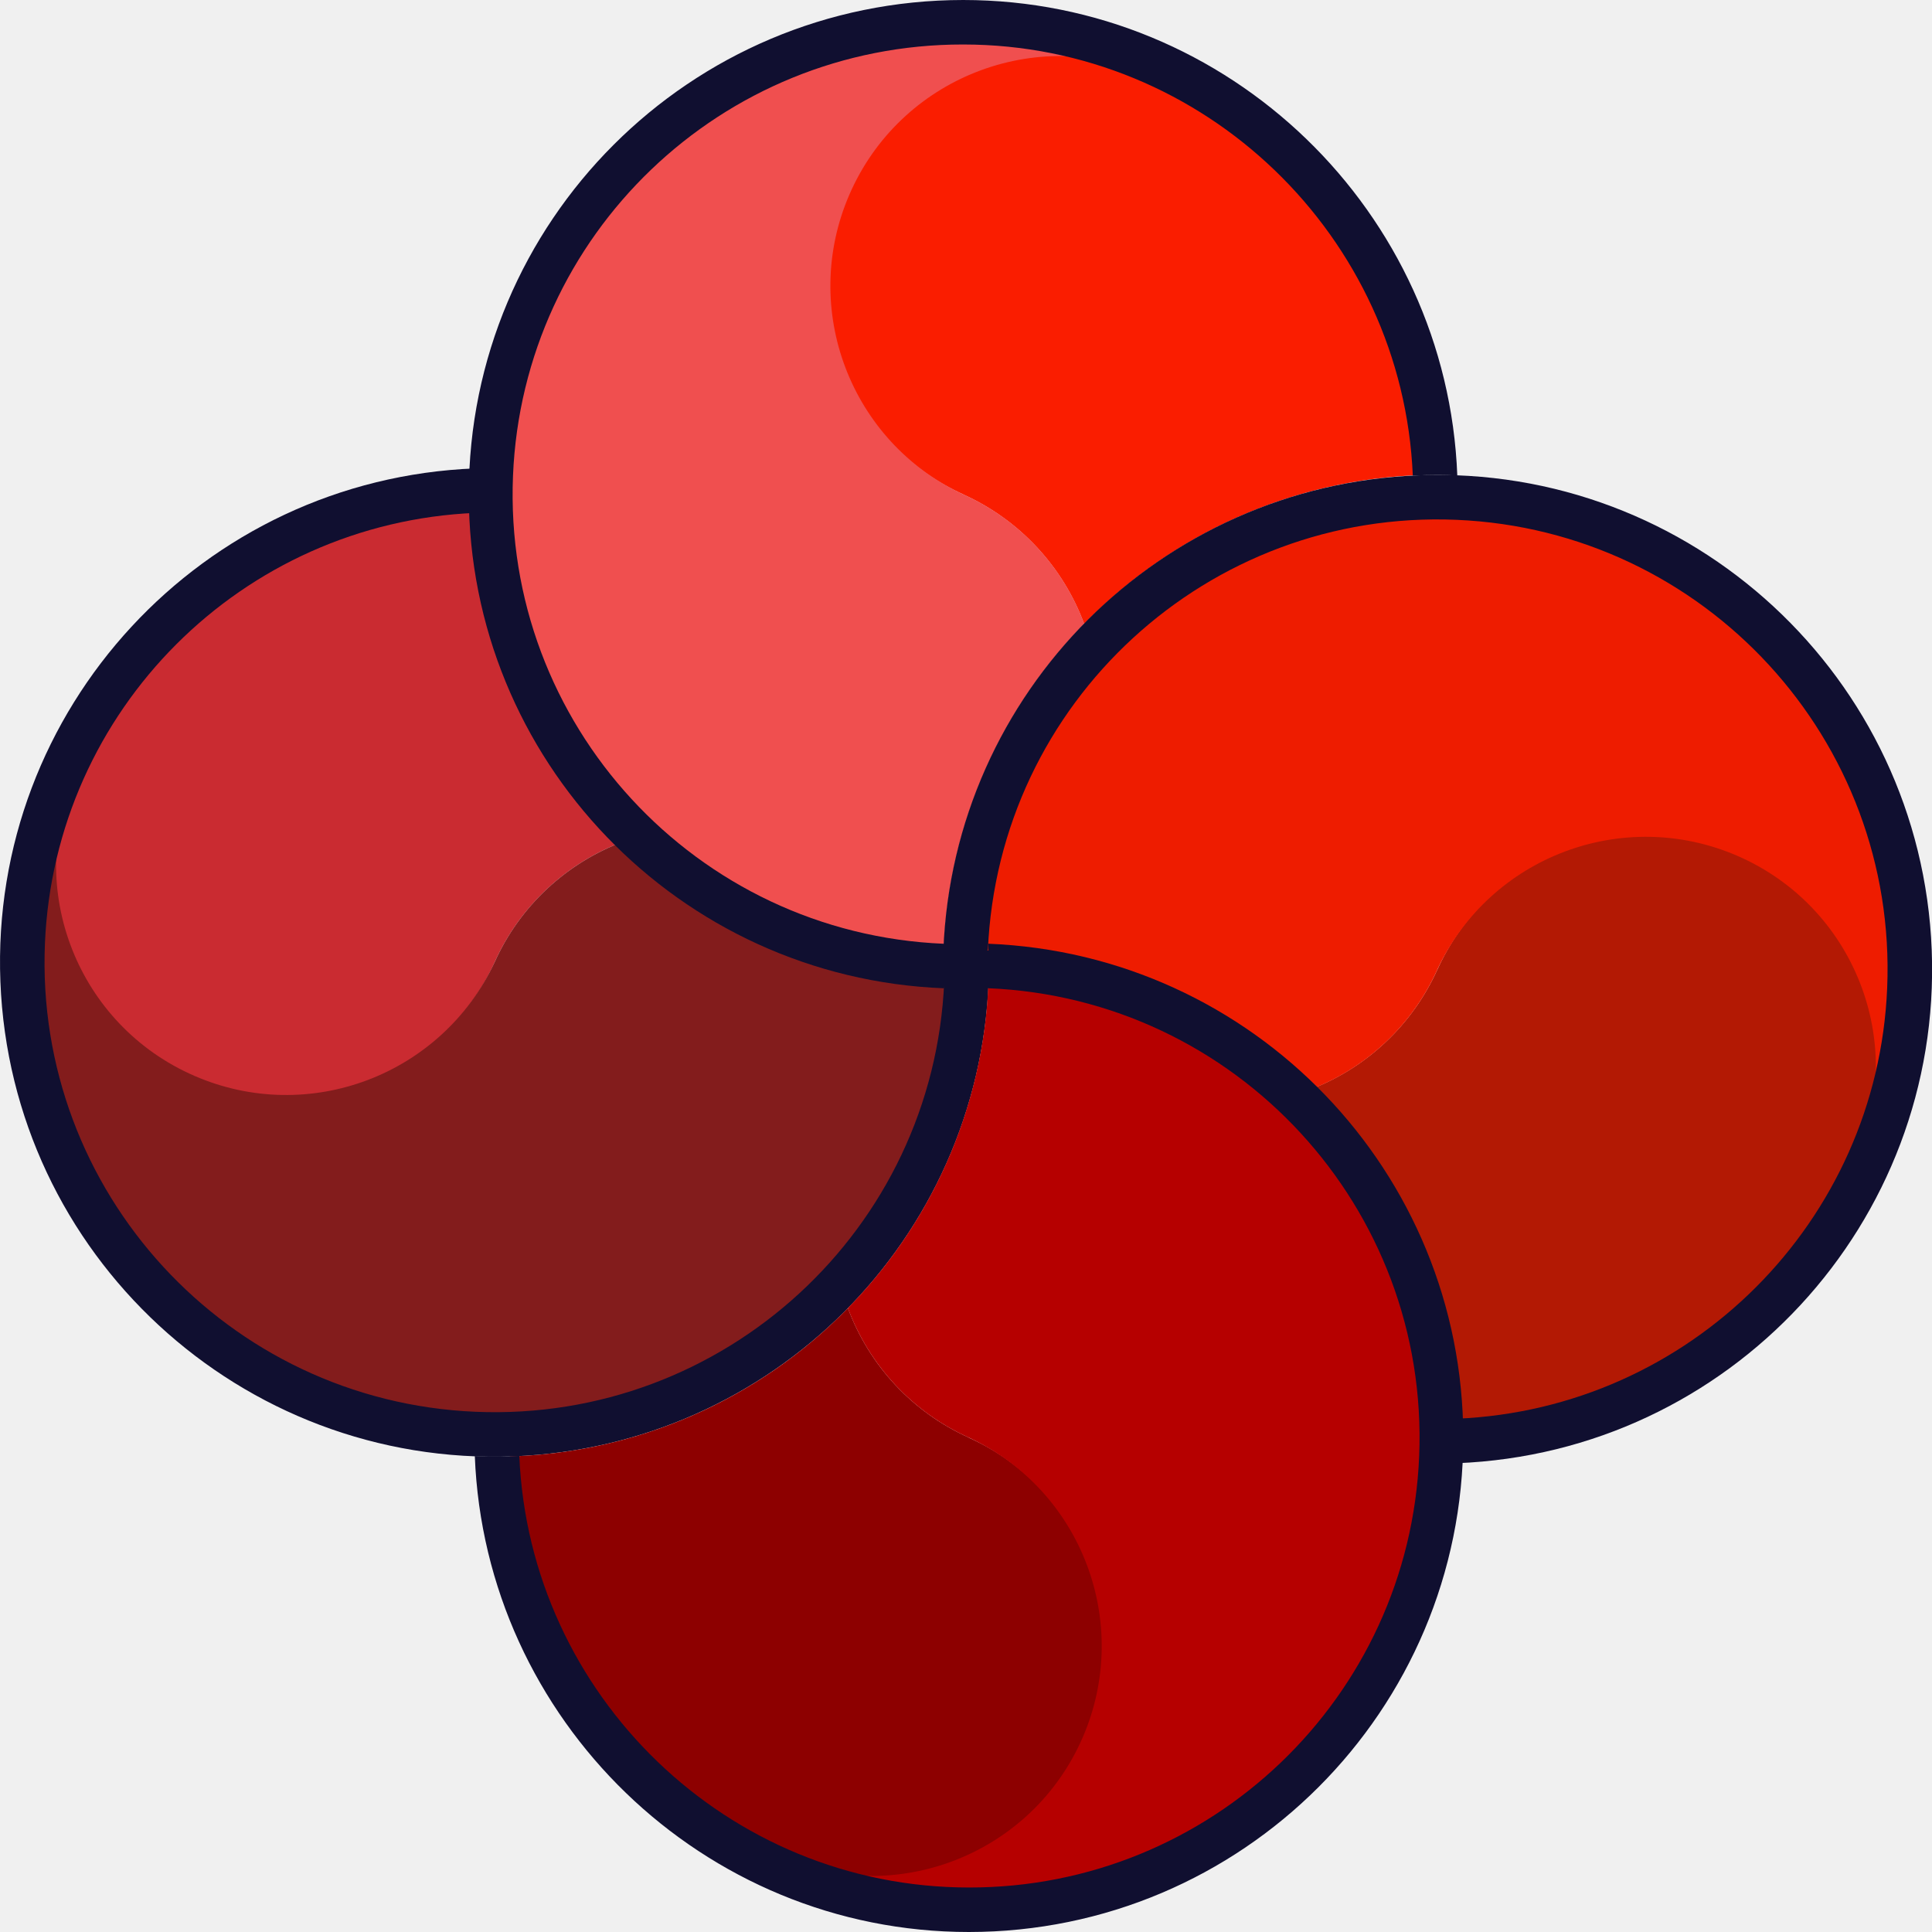
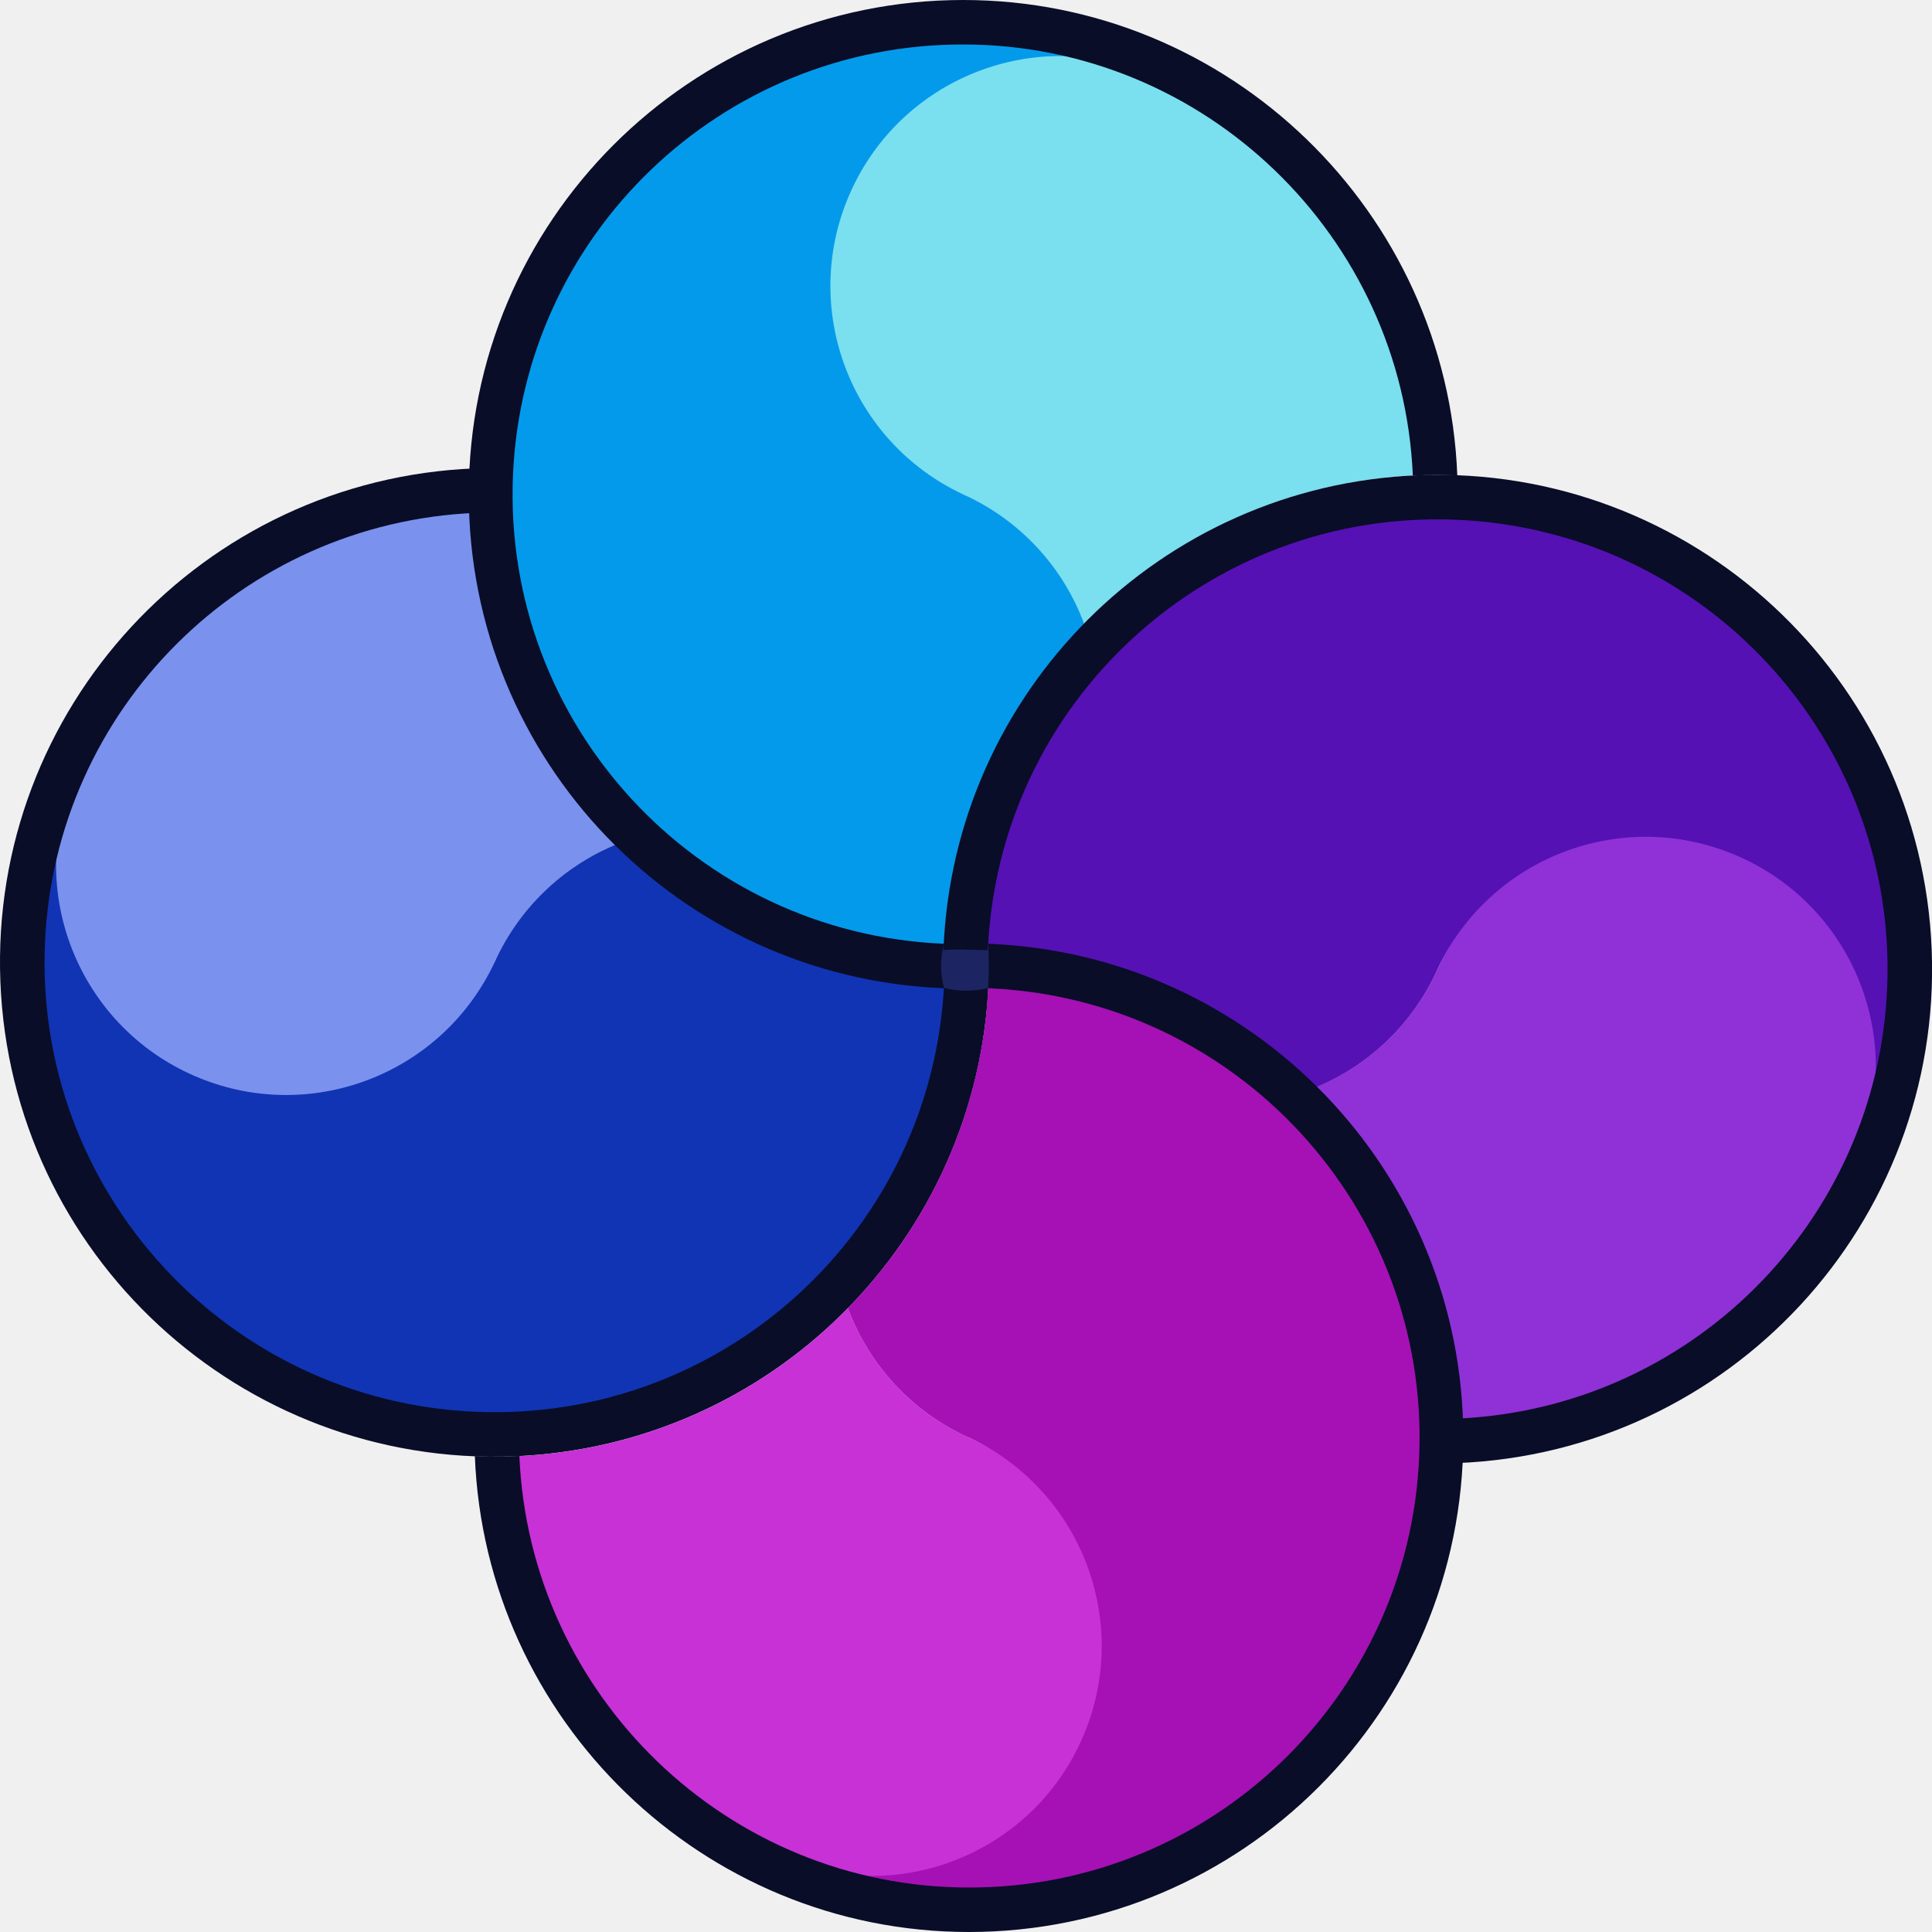
- <svg xmlns="http://www.w3.org/2000/svg" width="34" height="34" viewBox="0 0 34 34" fill="none">
-   <g clip-path="url(#clip0_2777_1227)">
-     <path d="M8.704 16.934C9.148 15.947 9.97 15.18 10.985 14.805C9.372 13.237 8.432 11.104 8.362 8.857C5.099 8.99 2.242 11.081 1.128 14.149C0.513 16.297 1.757 18.537 3.906 19.151C5.836 19.704 7.88 18.758 8.707 16.928L8.705 16.934H8.704Z" fill="#CA2B31" />
-     <path d="M16.393 19.217C16.338 19.576 16.234 19.927 16.085 20.258C14.249 24.332 9.456 26.148 5.379 24.312C1.303 22.477 -0.514 17.687 1.323 13.611C0.432 15.661 1.372 18.044 3.423 18.934C5.435 19.808 7.776 18.921 8.704 16.934C9.147 15.947 9.97 15.18 10.985 14.805C12.397 16.186 14.239 17.046 16.205 17.24C16.377 17.256 16.551 17.267 16.728 17.274C16.697 17.938 16.584 18.595 16.392 19.232C16.392 19.227 16.392 19.223 16.393 19.217Z" fill="#831C1C" />
-     <path d="M17.06 17.283C16.91 17.283 16.762 17.279 16.617 17.271C16.431 21.64 12.738 25.03 8.367 24.845C3.997 24.659 0.605 20.967 0.791 16.599C0.966 12.492 4.257 9.201 8.366 9.026C8.359 8.879 8.355 8.731 8.355 8.582C8.355 8.468 8.359 8.357 8.363 8.243C3.561 8.431 -0.181 12.475 0.007 17.276C0.195 22.076 4.24 25.816 9.042 25.629C13.582 25.451 17.222 21.813 17.399 17.275C17.285 17.28 17.174 17.283 17.06 17.283Z" fill="#100F30" />
-     <path d="M16.95 8.701C17.937 9.145 18.704 9.967 19.08 10.982C20.649 9.369 22.782 8.43 25.03 8.359C24.898 5.097 22.805 2.238 19.734 1.125C17.585 0.51 15.345 1.753 14.729 3.901C14.177 5.831 15.123 7.874 16.953 8.701H16.951L16.95 8.701Z" fill="#FA1D00" />
-     <path d="M14.668 16.386C14.309 16.331 13.957 16.227 13.626 16.078C9.55 14.242 7.734 9.452 9.57 5.377C11.406 1.302 16.198 -0.514 20.275 1.322C18.224 0.432 15.84 1.371 14.949 3.422C14.076 5.432 14.963 7.773 16.951 8.7C17.938 9.143 18.705 9.965 19.081 10.98C17.698 12.392 16.838 14.232 16.645 16.198C16.628 16.371 16.617 16.545 16.611 16.72C15.947 16.69 15.289 16.577 14.652 16.384L14.667 16.386H14.668Z" fill="#F04F4F" />
-     <path d="M16.602 17.052C16.602 16.902 16.606 16.755 16.613 16.609C12.243 16.428 8.847 12.741 9.028 8.372C9.203 4.127 12.7 0.777 16.951 0.783C21.205 0.783 24.685 4.163 24.863 8.37C25.01 8.363 25.158 8.359 25.307 8.359C25.421 8.359 25.532 8.363 25.646 8.367C25.467 3.73 21.636 0 16.951 0C12.145 0.001 8.249 3.896 8.25 8.701C8.251 13.371 11.941 17.208 16.61 17.392C16.61 17.279 16.602 17.165 16.602 17.052H16.602Z" fill="#100F30" />
-     <path d="M17.052 25.3C16.065 24.857 15.297 24.035 14.922 23.02C13.352 24.629 11.219 25.565 8.972 25.631C9.099 28.898 11.193 31.762 14.268 32.876C16.416 33.491 18.657 32.248 19.272 30.099C19.824 28.17 18.878 26.127 17.048 25.3H17.052Z" fill="#8D0000" />
-     <path d="M19.335 17.614C19.694 17.669 20.045 17.773 20.377 17.922C24.453 19.757 26.269 24.548 24.433 28.623C22.597 32.698 17.805 34.513 13.727 32.678C15.778 33.568 18.162 32.628 19.053 30.578C19.926 28.567 19.039 26.227 17.051 25.3C16.064 24.857 15.297 24.034 14.921 23.02C16.305 21.609 17.166 19.768 17.36 17.802C17.377 17.629 17.387 17.455 17.394 17.279C18.058 17.31 18.716 17.423 19.353 17.615L19.334 17.614H19.335Z" fill="#B60000" />
-     <path d="M17.392 17.387C17.136 17.451 16.869 17.451 16.613 17.387C16.544 17.132 16.544 16.863 16.613 16.608C16.865 16.52 17.14 16.52 17.392 16.608C17.491 16.858 17.491 17.137 17.392 17.387Z" fill="#100F30" />
-     <path d="M25.296 17.06C24.852 18.047 24.03 18.814 23.015 19.189C24.628 20.757 25.568 22.89 25.638 25.137C28.902 25.004 31.762 22.912 32.875 19.842C33.49 17.694 32.247 15.455 30.098 14.84C28.167 14.288 26.124 15.234 25.296 17.063V17.061L25.296 17.06Z" fill="#B31904" />
-     <path d="M17.607 14.778C17.662 14.419 17.766 14.068 17.915 13.737C19.752 9.662 24.545 7.847 28.621 9.683C32.697 11.519 34.513 16.31 32.676 20.385C33.567 18.335 32.627 15.952 30.576 15.062C28.564 14.189 26.222 15.076 25.295 17.062C24.852 18.049 24.029 18.816 23.014 19.192C21.602 17.81 19.76 16.95 17.794 16.756C17.658 16.743 17.521 16.734 17.383 16.727C17.346 16.727 17.383 16.66 17.348 16.659C17.348 16.614 17.273 16.634 17.278 16.589C17.317 15.97 17.428 15.358 17.607 14.765C17.607 14.767 17.607 14.772 17.606 14.778H17.607Z" fill="#EE1C00" />
-     <path d="M16.941 16.711C17.092 16.711 17.237 16.717 17.385 16.725C17.569 12.356 21.261 8.964 25.631 9.148C30.001 9.332 33.395 13.023 33.211 17.391C33.038 21.5 29.746 24.793 25.635 24.967C25.642 25.114 25.646 25.261 25.646 25.41C25.646 25.524 25.642 25.635 25.638 25.75C30.441 25.562 34.182 21.519 33.995 16.718C33.807 11.917 29.762 8.177 24.959 8.365C20.419 8.542 16.779 12.181 16.602 16.719C16.716 16.715 16.829 16.711 16.943 16.711H16.941Z" fill="#100F30" />
-     <path d="M17.401 16.948C17.401 17.098 17.397 17.246 17.389 17.391C21.759 17.572 25.156 21.26 24.975 25.628C24.8 29.873 21.302 33.223 17.052 33.217C12.797 33.217 9.318 29.832 9.139 25.622C8.989 25.629 8.852 25.635 8.703 25.635C8.589 25.635 8.469 25.629 8.356 25.624C8.536 30.264 12.367 34 17.052 34C21.858 33.998 25.753 30.102 25.751 25.297C25.749 20.628 22.059 16.793 17.391 16.608C17.396 16.721 17.401 16.835 17.401 16.948Z" fill="#100F30" />
+ <svg xmlns="http://www.w3.org/2000/svg" width="51" height="51" viewBox="0 0 51 51" fill="none">
+   <g clip-path="url(#clip0_419_85)">
+     <path d="M13.056 25.401C13.722 23.921 14.955 22.77 16.478 22.207C14.059 19.855 12.648 16.657 12.543 13.285C7.649 13.485 3.362 16.622 1.692 21.224C0.769 24.446 2.635 27.805 5.858 28.727C8.754 29.555 11.82 28.137 13.06 25.393L13.057 25.401H13.056Z" fill="#7A91EE" />
+     <path d="M24.589 28.825C24.507 29.364 24.351 29.89 24.127 30.387C21.373 36.499 14.184 39.222 8.069 36.469C1.954 33.716 -0.77 26.53 1.984 20.417C0.648 23.491 2.058 27.067 5.135 28.402C8.152 29.712 11.665 28.381 13.055 25.401C13.721 23.921 14.954 22.77 16.477 22.207C18.595 24.28 21.358 25.569 24.308 25.86C24.566 25.884 24.827 25.901 25.091 25.911C25.045 26.907 24.876 27.893 24.587 28.848C24.588 28.841 24.588 28.834 24.589 28.825Z" fill="#1134B4" />
+     <path d="M25.59 25.924C25.365 25.924 25.143 25.918 24.925 25.907C24.646 32.459 19.107 37.545 12.551 37.267C5.996 36.988 0.908 31.451 1.187 24.898C1.449 18.738 6.385 13.802 12.549 13.539C12.538 13.318 12.532 13.097 12.532 12.873C12.532 12.702 12.539 12.536 12.544 12.364C5.341 12.646 -0.271 18.712 0.01 25.913C0.292 33.114 6.359 38.724 13.563 38.443C20.374 38.177 25.833 32.72 26.099 25.912C25.928 25.919 25.761 25.924 25.59 25.924Z" fill="#090D28" />
+     <path d="M25.425 13.052C26.906 13.717 28.057 14.95 28.62 16.472C30.973 14.054 34.173 12.644 37.546 12.539C37.347 7.645 34.207 3.357 29.601 1.687C26.377 0.765 23.017 2.63 22.094 5.852C21.266 8.747 22.685 11.811 25.43 13.051H25.426L25.425 13.052Z" fill="#7ADFEE" />
+     <path d="M22.002 24.579C21.463 24.496 20.936 24.34 20.439 24.117C14.325 21.364 11.6 14.178 14.354 8.065C17.108 1.953 24.297 -0.77 30.412 1.983C27.336 0.648 23.76 2.057 22.424 5.133C21.114 8.149 22.444 11.66 25.426 13.05C26.907 13.715 28.058 14.948 28.621 16.47C26.547 18.587 25.258 21.349 24.967 24.297C24.942 24.556 24.926 24.818 24.916 25.081C23.92 25.035 22.933 24.866 21.978 24.577L22 24.579H22.002Z" fill="#049AEB" />
+     <path d="M24.902 25.578C24.902 25.353 24.909 25.132 24.92 24.913C18.365 24.642 13.27 19.111 13.541 12.558C13.804 6.19 19.05 1.166 25.426 1.174C31.808 1.174 37.027 6.244 37.295 12.555C37.515 12.544 37.736 12.538 37.96 12.538C38.131 12.538 38.298 12.545 38.469 12.55C38.2 5.595 32.454 0 25.426 0C18.217 0.002 12.373 5.845 12.375 13.052C12.376 20.057 17.912 25.812 24.915 26.087C24.915 25.918 24.904 25.748 24.904 25.578H24.902Z" fill="#090D28" />
+     <path d="M25.578 37.95C24.097 37.285 22.946 36.052 22.383 34.53C20.029 36.943 16.829 38.348 13.458 38.447C13.649 43.347 16.789 47.643 21.401 49.314C24.625 50.236 27.985 48.371 28.908 45.149C29.736 42.255 28.317 39.19 25.572 37.95H25.578Z" fill="#C731D6" />
+     <path d="M29.003 26.421C29.541 26.504 30.068 26.66 30.565 26.883C36.679 29.636 39.404 36.822 36.65 42.935C33.896 49.047 26.707 51.77 20.591 49.017C23.667 50.352 27.243 48.943 28.579 45.867C29.889 42.851 28.559 39.34 25.577 37.95C24.096 37.285 22.945 36.052 22.382 34.53C24.458 32.413 25.748 29.652 26.04 26.703C26.065 26.444 26.081 26.182 26.091 25.919C27.087 25.965 28.074 26.134 29.029 26.423L29.002 26.421H29.003Z" fill="#A511B4" />
+     <path d="M26.088 26.08C25.705 26.176 25.304 26.176 24.92 26.08C24.817 25.698 24.817 25.295 24.92 24.912C25.297 24.78 25.71 24.78 26.088 24.912C26.236 25.288 26.236 25.705 26.088 26.08Z" fill="#1C2562" />
+     <path d="M37.944 25.59C37.278 27.07 36.045 28.22 34.522 28.783C36.942 31.136 38.352 34.334 38.457 37.705C43.353 37.506 47.643 34.368 49.313 29.764C50.236 26.541 48.37 23.183 45.147 22.261C42.251 21.432 39.185 22.851 37.945 25.595V25.591L37.944 25.59Z" fill="#8F31D6" />
+     <path d="M26.41 22.167C26.492 21.628 26.648 21.102 26.872 20.605C29.627 14.493 36.817 11.771 42.931 14.525C49.046 17.279 51.769 24.466 49.014 30.578C50.35 27.503 48.94 23.928 45.863 22.593C42.846 21.283 39.333 22.613 37.943 25.594C37.277 27.074 36.044 28.224 34.522 28.787C32.403 26.715 29.64 25.425 26.69 25.135C26.486 25.114 26.281 25.101 26.074 25.091C26.019 25.091 26.074 24.99 26.022 24.988C26.022 24.922 25.91 24.951 25.917 24.884C25.976 23.956 26.141 23.037 26.411 22.147C26.411 22.15 26.41 22.158 26.409 22.167H26.41Z" fill="#5511B4" />
+     <path d="M25.412 25.067C25.637 25.067 25.856 25.076 26.077 25.087C26.354 18.534 31.892 13.445 38.447 13.72C45.002 13.996 50.092 19.532 49.816 26.084C49.556 32.248 44.618 37.187 38.452 37.448C38.463 37.669 38.469 37.89 38.469 38.113C38.469 38.285 38.462 38.451 38.457 38.622C45.661 38.341 51.273 32.276 50.992 25.075C50.71 17.873 44.643 12.264 37.438 12.545C30.628 12.811 25.168 18.269 24.904 25.077C25.074 25.071 25.243 25.064 25.414 25.064H25.412Z" fill="#090D28" />
+     <path d="M26.102 25.422C26.102 25.647 26.095 25.868 26.084 26.087C32.639 26.358 37.734 31.889 37.463 38.442C37.2 44.81 31.954 49.834 25.578 49.826C19.196 49.826 13.977 44.748 13.71 38.433C13.484 38.444 13.279 38.453 13.055 38.453C12.884 38.453 12.703 38.443 12.535 38.436C12.804 45.396 18.55 51 25.578 51C32.787 50.997 38.63 45.153 38.627 37.946C38.624 30.942 33.089 25.189 26.087 24.913C26.094 25.082 26.101 25.252 26.101 25.422H26.102Z" fill="#090D28" />
  </g>
  <defs>
-     <clipPath id="clip0_2777_1227">
-       <rect width="34" height="34" fill="white" />
+     <clipPath id="clip0_419_85">
+       <rect width="51" height="51" fill="white" />
    </clipPath>
  </defs>
</svg>
